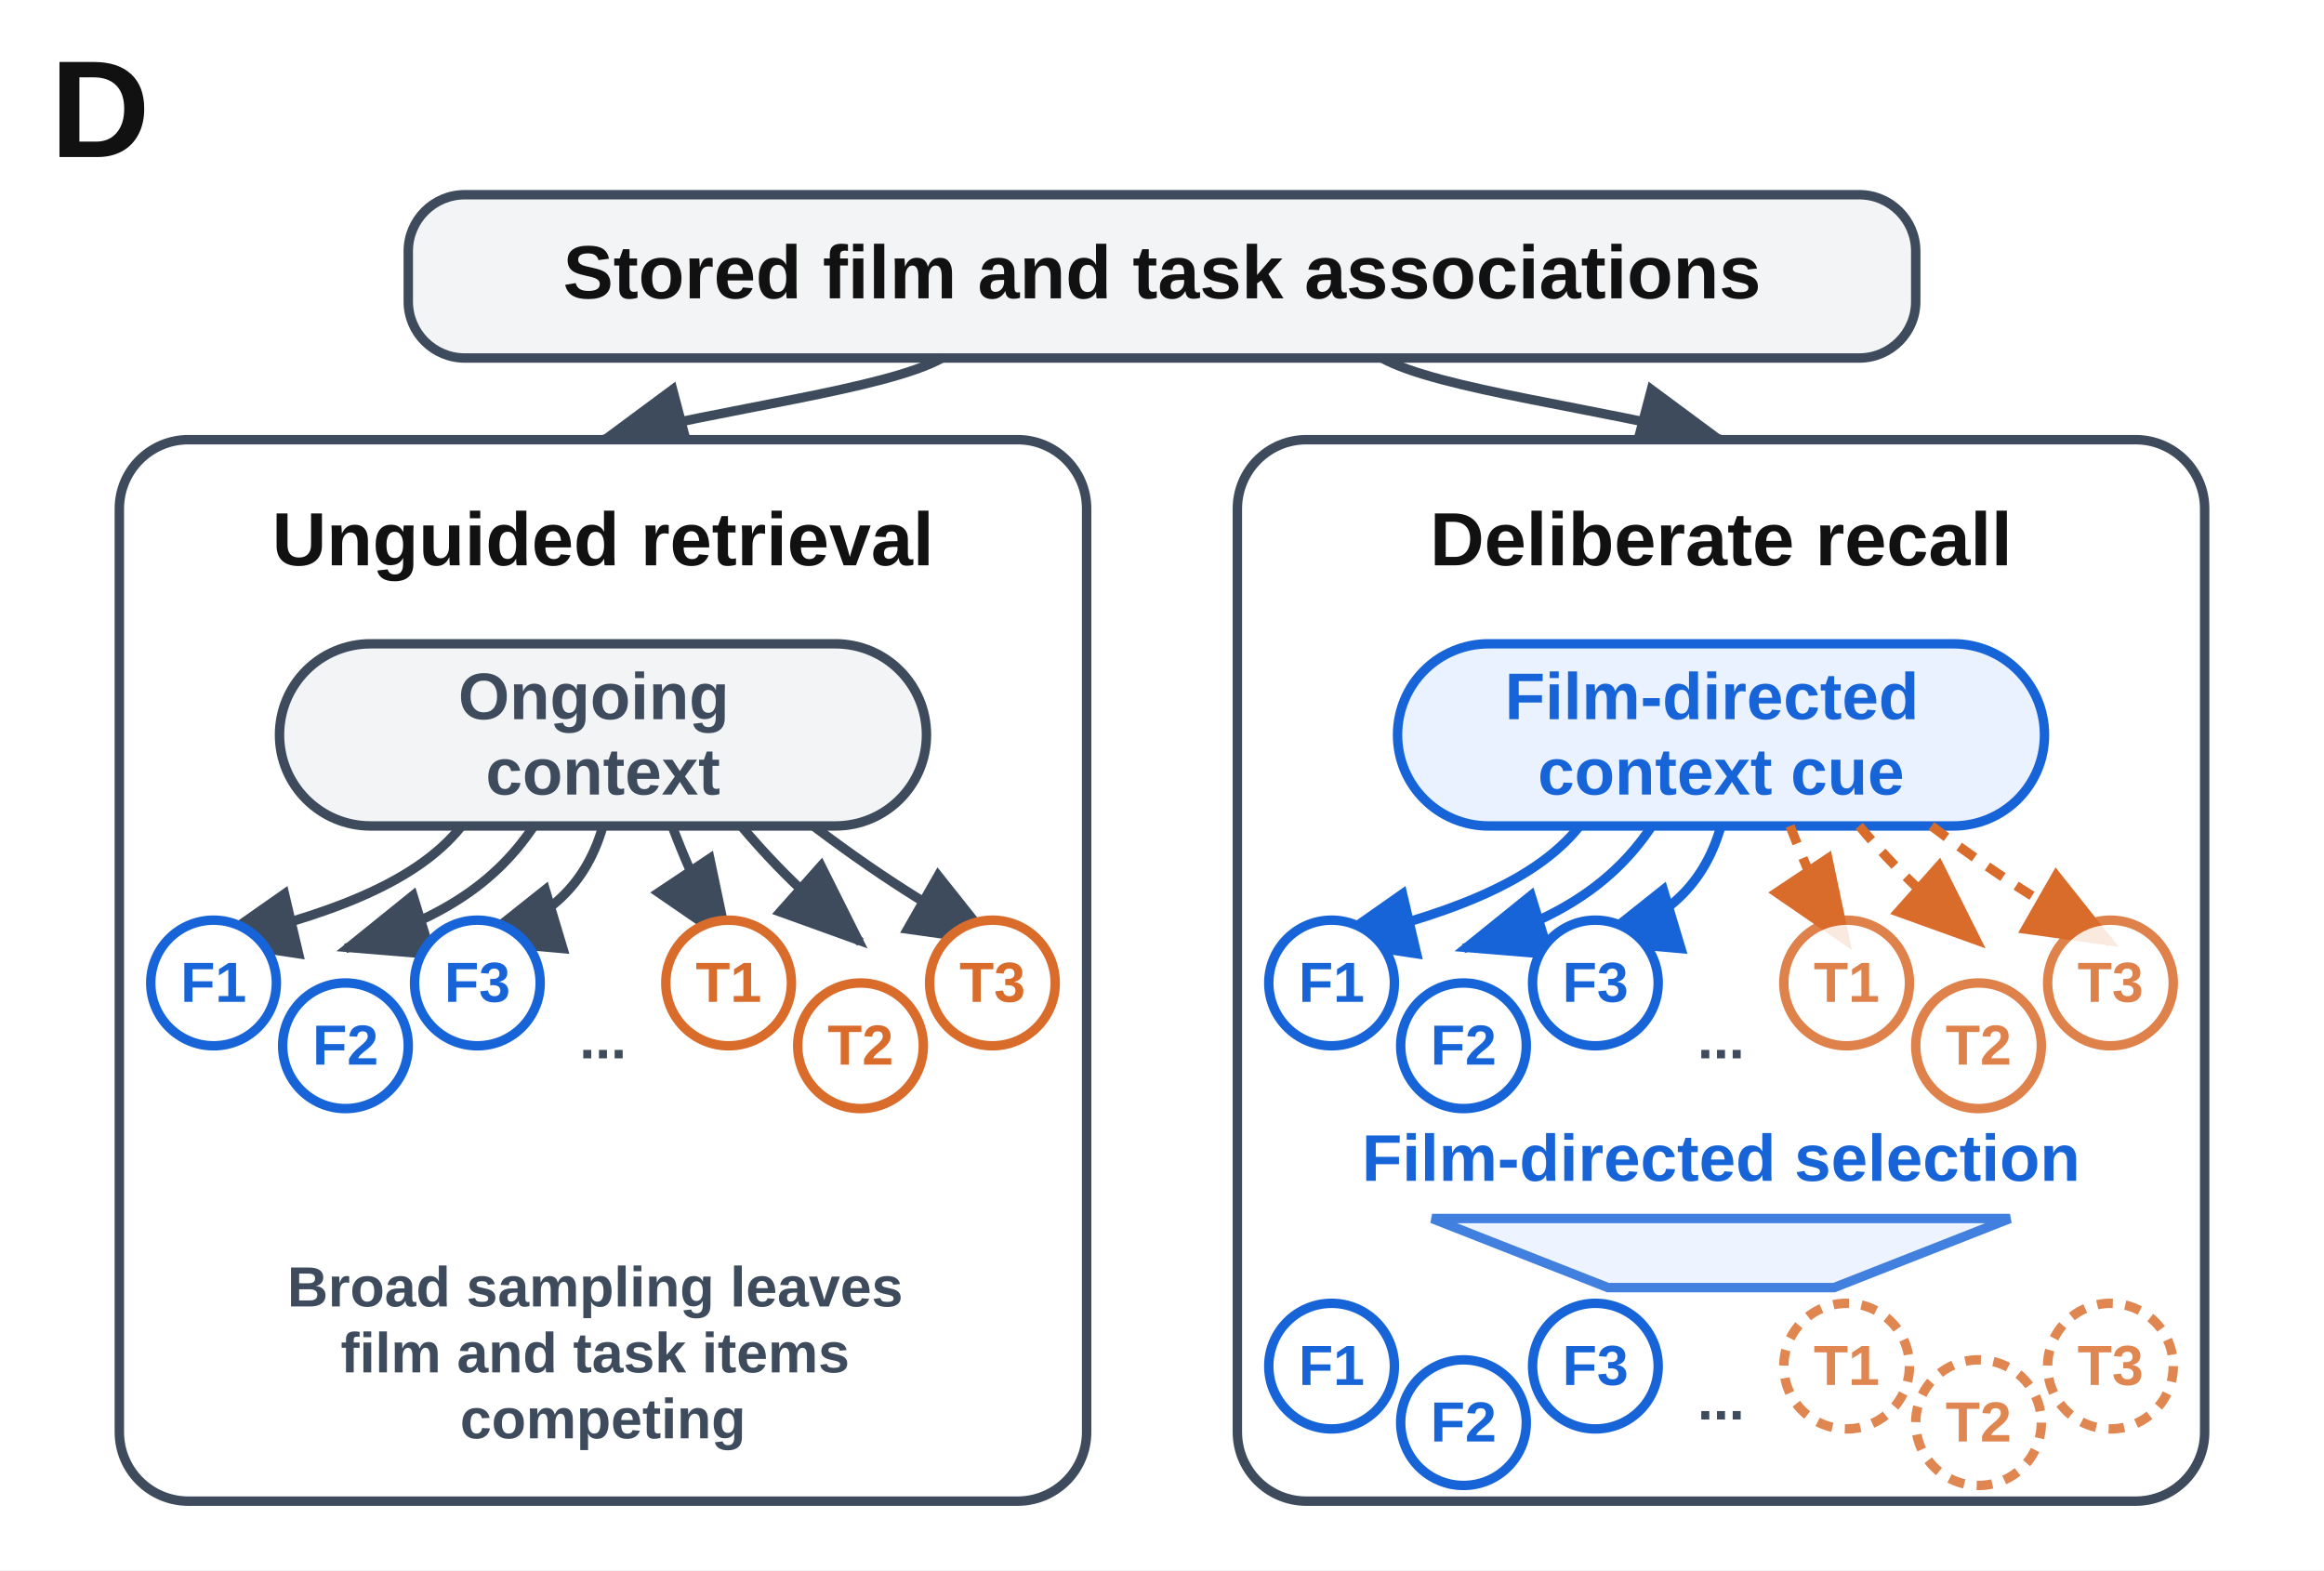
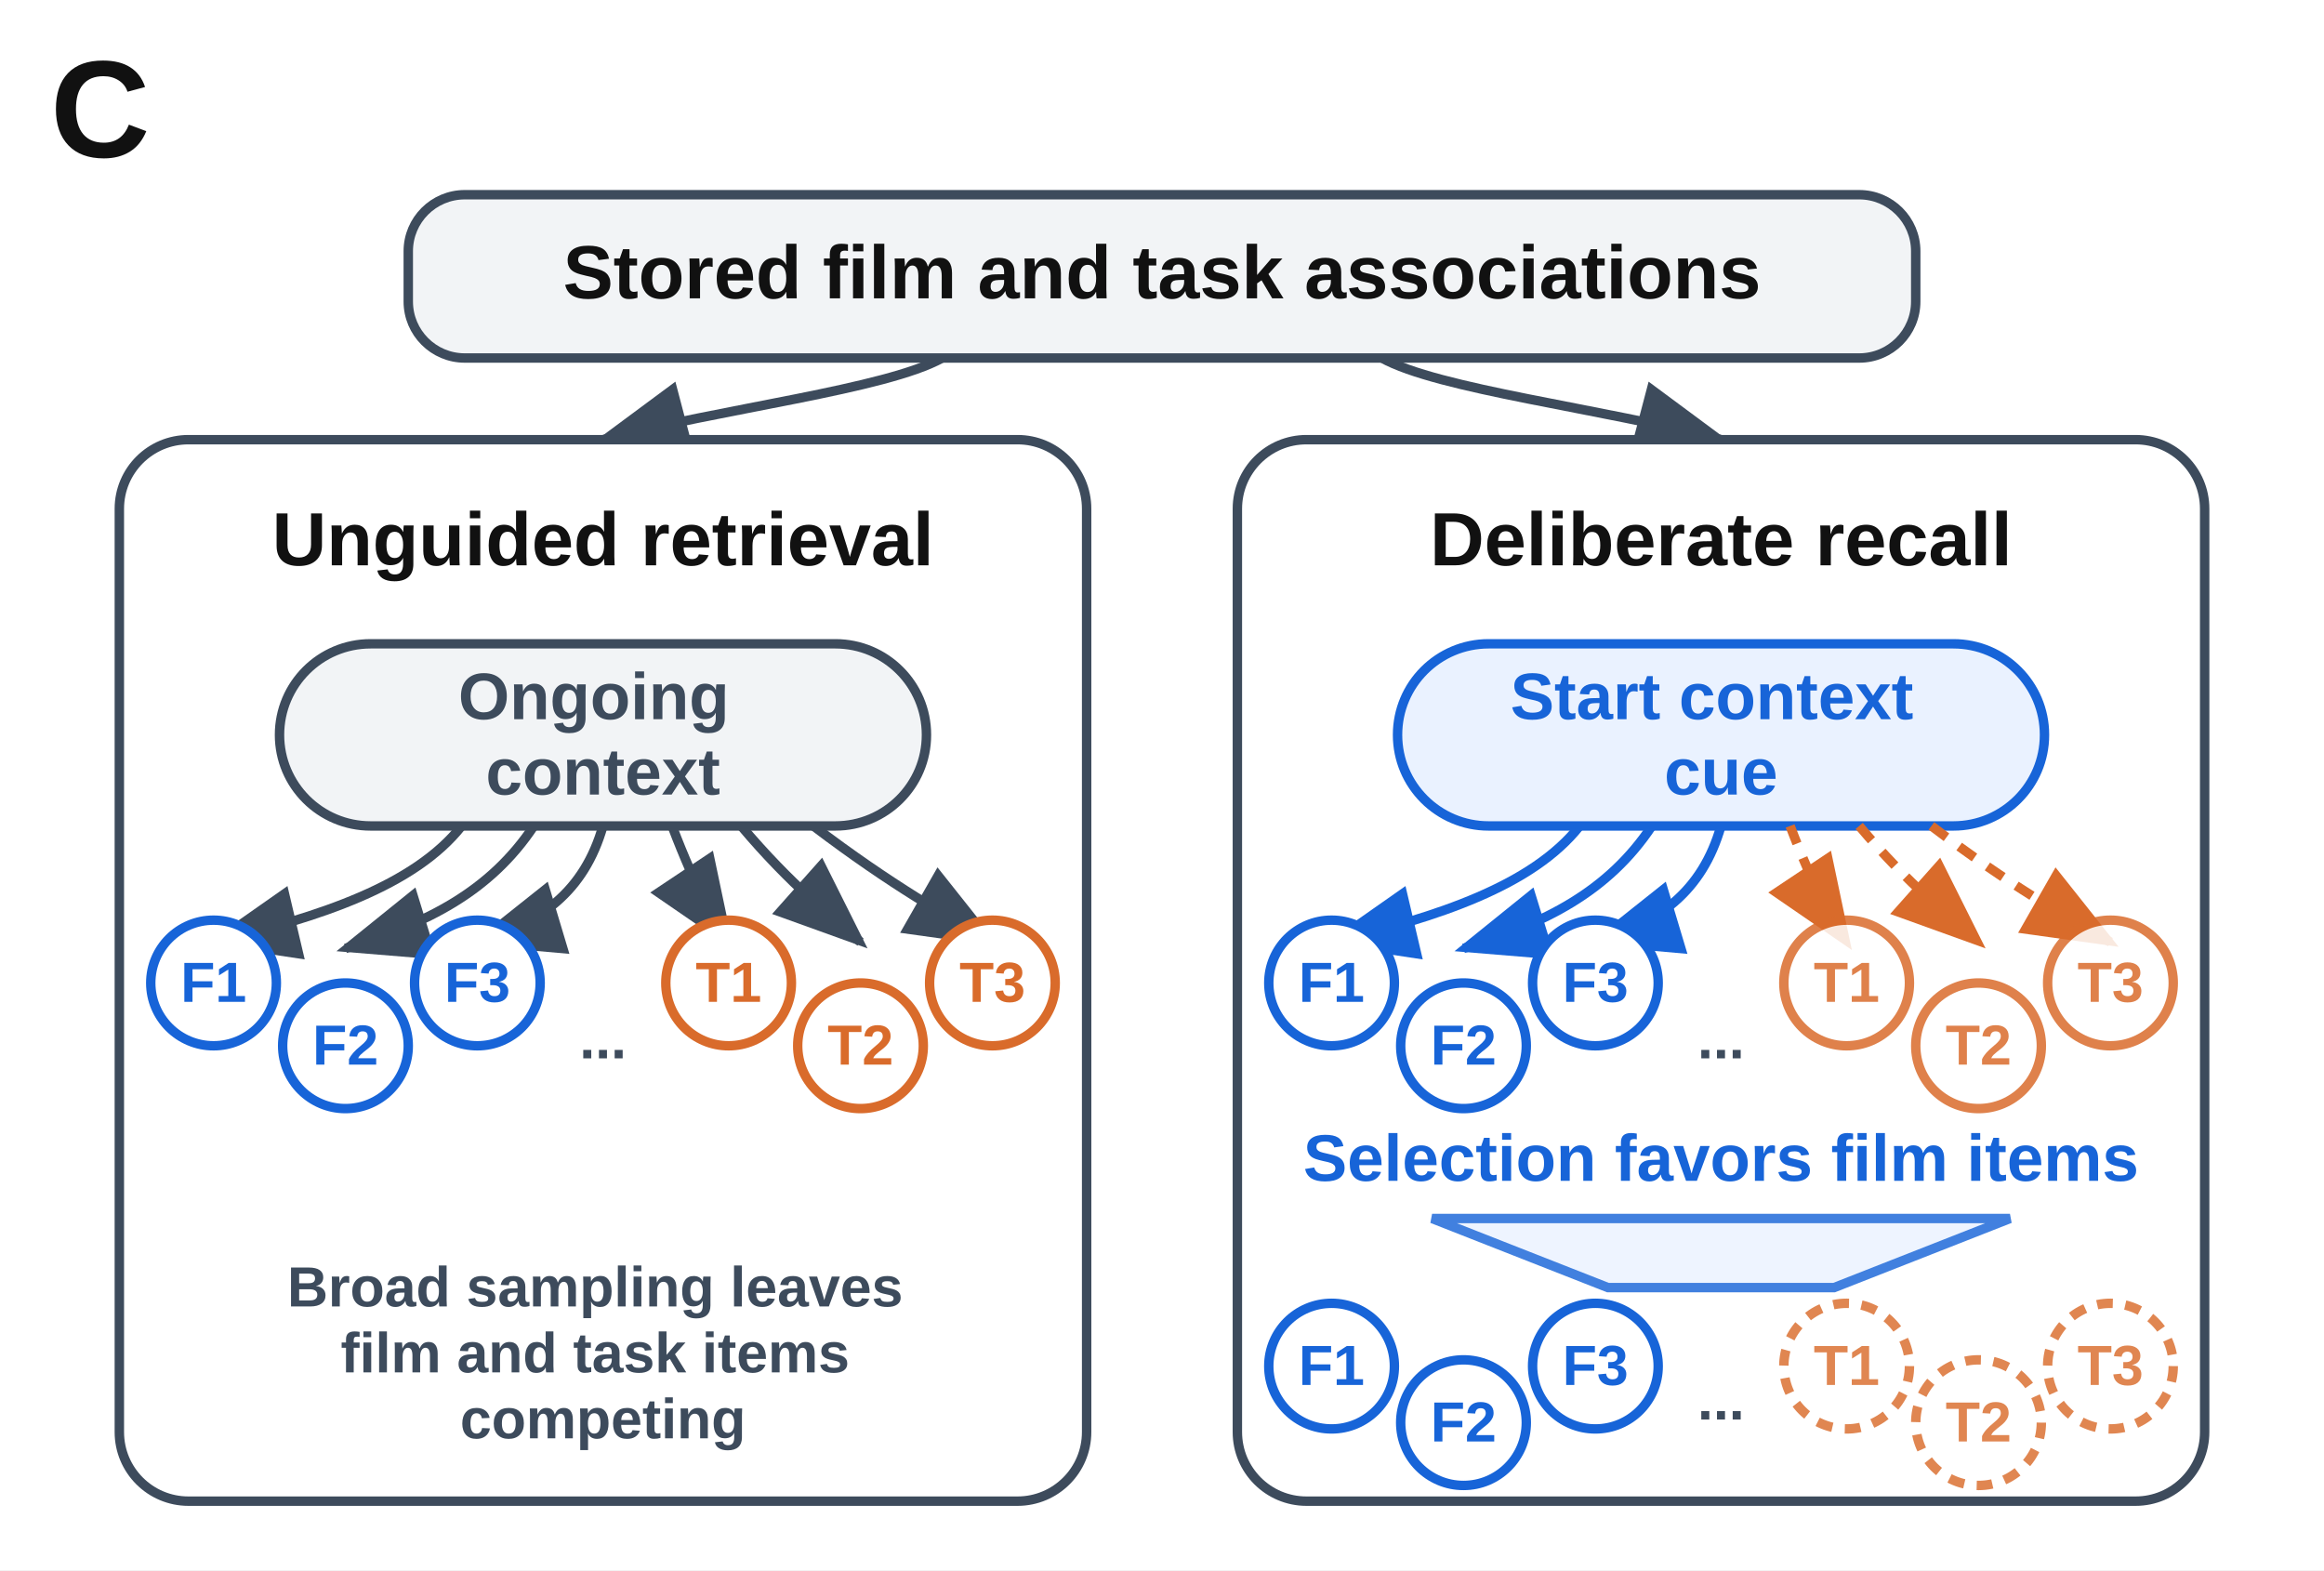
<svg xmlns="http://www.w3.org/2000/svg" viewBox="0 0 740 500" width="740" height="500" font-family="Arial, Helvetica, sans-serif">
  <defs>
    <marker id="arrow" markerWidth="10" markerHeight="8" refX="9" refY="4" orient="auto">
      <path d="M0,0 L10,4 L0,8 Z" fill="#3D4B5C" />
    </marker>
    <marker id="arrow-film" markerWidth="10" markerHeight="8" refX="9" refY="4" orient="auto">
      <path d="M0,0 L10,4 L0,8 Z" fill="#1764D8" />
    </marker>
    <marker id="arrow-task" markerWidth="10" markerHeight="8" refX="9" refY="4" orient="auto">
      <path d="M0,0 L10,4 L0,8 Z" fill="#D96B2B" />
    </marker>
  </defs>
  <rect x="0" y="0" width="740" height="500" fill="white" />
  <text x="16" y="50" font-size="44" font-weight="700" fill="#111111" text-anchor="start">
-     <tspan x="16" dy="0">D</tspan>
+     <tspan x="16" dy="0">C</tspan>
  </text>
  <rect x="130" y="62" width="480" height="52" rx="18" fill="#F2F4F6" stroke="#3D4B5C" stroke-width="3" />
  <text x="370" y="95" font-size="24" font-weight="700" fill="#111111" text-anchor="middle">
    <tspan x="370" dy="0">Stored film and task associations</tspan>
  </text>
  <path d="M 300 114 C 282 124, 230 130, 192 140" fill="none" stroke="#3D4B5C" stroke-width="3" marker-end="url(#arrow)" />
  <path d="M 440 114 C 458 124, 510 130, 548 140" fill="none" stroke="#3D4B5C" stroke-width="3" marker-end="url(#arrow)" />
  <rect x="38" y="140" width="308" height="338" rx="22" fill="white" stroke="#3D4B5C" stroke-width="3" />
  <rect x="394" y="140" width="308" height="338" rx="22" fill="white" stroke="#3D4B5C" stroke-width="3" />
  <text x="192" y="180" font-size="24" font-weight="700" fill="#111111" text-anchor="middle">
    <tspan x="192" dy="0">Unguided retrieval</tspan>
  </text>
  <text x="548" y="180" font-size="24" font-weight="700" fill="#111111" text-anchor="middle">
    <tspan x="548" dy="0">Deliberate recall</tspan>
  </text>
  <rect x="89" y="205" width="206" height="58" rx="29" fill="#F2F4F6" stroke="#3D4B5C" stroke-width="3" />
  <text x="192" y="229" font-size="21" font-weight="700" fill="#3D4B5C" text-anchor="middle">
    <tspan x="192" dy="0">Ongoing</tspan>
    <tspan x="192" dy="24">context</tspan>
  </text>
  <path d="M 147 263 C 132 282, 102 292, 68 300" fill="none" stroke="#3D4B5C" stroke-width="3" marker-end="url(#arrow)" />
  <path d="M 170 263 C 156 284, 136 294, 110 302" fill="none" stroke="#3D4B5C" stroke-width="3" marker-end="url(#arrow)" />
  <path d="M 192 263 C 186 284, 172 294, 152 300" fill="none" stroke="#3D4B5C" stroke-width="3" marker-end="url(#arrow)" />
  <path d="M 214 263 C 222 284, 228 294, 232 300" fill="none" stroke="#3D4B5C" stroke-width="3" marker-end="url(#arrow)" />
  <path d="M 236 263 C 252 282, 265 292, 274 300" fill="none" stroke="#3D4B5C" stroke-width="3" marker-end="url(#arrow)" />
  <path d="M 259 263 C 284 282, 302 292, 316 300" fill="none" stroke="#3D4B5C" stroke-width="3" marker-end="url(#arrow)" />
  <circle cx="68" cy="313" r="20" fill="white" stroke="#1764D8" stroke-width="3" />
  <text x="68" y="319" font-size="18" font-weight="700" fill="#1764D8" text-anchor="middle">
    <tspan x="68" dy="0">F1</tspan>
  </text>
  <circle cx="110" cy="333" r="20" fill="white" stroke="#1764D8" stroke-width="3" />
  <text x="110" y="339" font-size="18" font-weight="700" fill="#1764D8" text-anchor="middle">
    <tspan x="110" dy="0">F2</tspan>
  </text>
  <circle cx="152" cy="313" r="20" fill="white" stroke="#1764D8" stroke-width="3" />
  <text x="152" y="319" font-size="18" font-weight="700" fill="#1764D8" text-anchor="middle">
    <tspan x="152" dy="0">F3</tspan>
  </text>
  <text x="192" y="337" font-size="18" font-weight="700" fill="#3D4B5C" text-anchor="middle">
    <tspan x="192" dy="0">...</tspan>
  </text>
  <circle cx="232" cy="313" r="20" fill="white" stroke="#D96B2B" stroke-width="3" />
  <text x="232" y="319" font-size="18" font-weight="700" fill="#D96B2B" text-anchor="middle">
    <tspan x="232" dy="0">T1</tspan>
  </text>
  <circle cx="274" cy="333" r="20" fill="white" stroke="#D96B2B" stroke-width="3" />
  <text x="274" y="339" font-size="18" font-weight="700" fill="#D96B2B" text-anchor="middle">
    <tspan x="274" dy="0">T2</tspan>
  </text>
  <circle cx="316" cy="313" r="20" fill="white" stroke="#D96B2B" stroke-width="3" />
  <text x="316" y="319" font-size="18" font-weight="700" fill="#D96B2B" text-anchor="middle">
    <tspan x="316" dy="0">T3</tspan>
  </text>
  <text x="192" y="416" font-size="18" font-weight="700" fill="#3D4B5C" text-anchor="middle">
    <tspan x="192" dy="0">Broad sampling leaves</tspan>
    <tspan x="192" dy="21">film and task items</tspan>
    <tspan x="192" dy="21">competing</tspan>
  </text>
  <rect x="445" y="205" width="206" height="58" rx="29" fill="#EAF2FF" stroke="#1764D8" stroke-width="3" />
  <text x="548" y="229" font-size="21" font-weight="700" fill="#1764D8" text-anchor="middle">
-     <tspan x="548" dy="0">Film-directed</tspan>
-     <tspan x="548" dy="24">context cue</tspan>
+     <tspan x="548" dy="0">Start context</tspan>
+     <tspan x="548" dy="24">cue</tspan>
  </text>
  <path d="M 503 263 C 488 282, 458 292, 424 300" fill="none" stroke="#1764D8" stroke-width="3" marker-end="url(#arrow-film)" />
  <path d="M 526 263 C 512 284, 492 294, 466 302" fill="none" stroke="#1764D8" stroke-width="3" marker-end="url(#arrow-film)" />
  <path d="M 548 263 C 542 284, 528 294, 508 300" fill="none" stroke="#1764D8" stroke-width="3" marker-end="url(#arrow-film)" />
  <path d="M 570 263 C 578 284, 584 294, 588 300" fill="none" stroke="#D96B2B" stroke-width="3" stroke-dasharray="6 5" marker-end="url(#arrow-task)" />
  <path d="M 592 263 C 608 282, 621 292, 630 300" fill="none" stroke="#D96B2B" stroke-width="3" stroke-dasharray="6 5" marker-end="url(#arrow-task)" />
  <path d="M 615 263 C 640 282, 658 292, 672 300" fill="none" stroke="#D96B2B" stroke-width="3" stroke-dasharray="6 5" marker-end="url(#arrow-task)" />
  <circle cx="424" cy="313" r="20" fill="white" stroke="#1764D8" stroke-width="3" />
  <text x="424" y="319" font-size="18" font-weight="700" fill="#1764D8" text-anchor="middle">
    <tspan x="424" dy="0">F1</tspan>
  </text>
  <circle cx="466" cy="333" r="20" fill="white" stroke="#1764D8" stroke-width="3" />
  <text x="466" y="339" font-size="18" font-weight="700" fill="#1764D8" text-anchor="middle">
    <tspan x="466" dy="0">F2</tspan>
  </text>
  <circle cx="508" cy="313" r="20" fill="white" stroke="#1764D8" stroke-width="3" />
  <text x="508" y="319" font-size="18" font-weight="700" fill="#1764D8" text-anchor="middle">
    <tspan x="508" dy="0">F3</tspan>
  </text>
  <text x="548" y="337" font-size="18" font-weight="700" fill="#3D4B5C" text-anchor="middle">
    <tspan x="548" dy="0">...</tspan>
  </text>
  <circle cx="588" cy="313" r="20" fill="white" stroke="#D96B2B" stroke-width="3" opacity="0.85" />
  <text x="588" y="319" font-size="18" font-weight="700" fill="#D96B2B" text-anchor="middle" opacity="0.85">
    <tspan x="588" dy="0">T1</tspan>
  </text>
  <circle cx="630" cy="333" r="20" fill="white" stroke="#D96B2B" stroke-width="3" opacity="0.85" />
  <text x="630" y="339" font-size="18" font-weight="700" fill="#D96B2B" text-anchor="middle" opacity="0.85">
    <tspan x="630" dy="0">T2</tspan>
  </text>
  <circle cx="672" cy="313" r="20" fill="white" stroke="#D96B2B" stroke-width="3" opacity="0.85" />
  <text x="672" y="319" font-size="18" font-weight="700" fill="#D96B2B" text-anchor="middle" opacity="0.85">
    <tspan x="672" dy="0">T3</tspan>
  </text>
  <text x="548" y="376" font-size="21" font-weight="700" fill="#1764D8" text-anchor="middle">
-     <tspan x="548" dy="0">Film-directed selection</tspan>
+     <tspan x="548" dy="0">Selection favors film items</tspan>
  </text>
  <path d="M 456 388 L 640 388 L 584 410 L 512 410 Z" fill="#EAF2FF" stroke="#1764D8" stroke-width="3" opacity="0.82" />
  <circle cx="424" cy="435" r="20" fill="white" stroke="#1764D8" stroke-width="3" />
  <text x="424" y="441" font-size="18" font-weight="700" fill="#1764D8" text-anchor="middle">
    <tspan x="424" dy="0">F1</tspan>
  </text>
  <circle cx="466" cy="453" r="20" fill="white" stroke="#1764D8" stroke-width="3" />
  <text x="466" y="459" font-size="18" font-weight="700" fill="#1764D8" text-anchor="middle">
    <tspan x="466" dy="0">F2</tspan>
  </text>
  <circle cx="508" cy="435" r="20" fill="white" stroke="#1764D8" stroke-width="3" />
  <text x="508" y="441" font-size="18" font-weight="700" fill="#1764D8" text-anchor="middle">
    <tspan x="508" dy="0">F3</tspan>
  </text>
  <text x="548" y="452" font-size="18" font-weight="700" fill="#3D4B5C" text-anchor="middle">
    <tspan x="548" dy="0">...</tspan>
  </text>
  <circle cx="588" cy="435" r="20" fill="white" stroke="#D96B2B" stroke-width="3" stroke-dasharray="5 4" opacity="0.82" />
  <text x="588" y="441" font-size="18" font-weight="700" fill="#D96B2B" text-anchor="middle" opacity="0.82">
    <tspan x="588" dy="0">T1</tspan>
  </text>
  <circle cx="630" cy="453" r="20" fill="white" stroke="#D96B2B" stroke-width="3" stroke-dasharray="5 4" opacity="0.82" />
  <text x="630" y="459" font-size="18" font-weight="700" fill="#D96B2B" text-anchor="middle" opacity="0.82">
    <tspan x="630" dy="0">T2</tspan>
  </text>
  <circle cx="672" cy="435" r="20" fill="white" stroke="#D96B2B" stroke-width="3" stroke-dasharray="5 4" opacity="0.82" />
  <text x="672" y="441" font-size="18" font-weight="700" fill="#D96B2B" text-anchor="middle" opacity="0.82">
    <tspan x="672" dy="0">T3</tspan>
  </text>
</svg>
